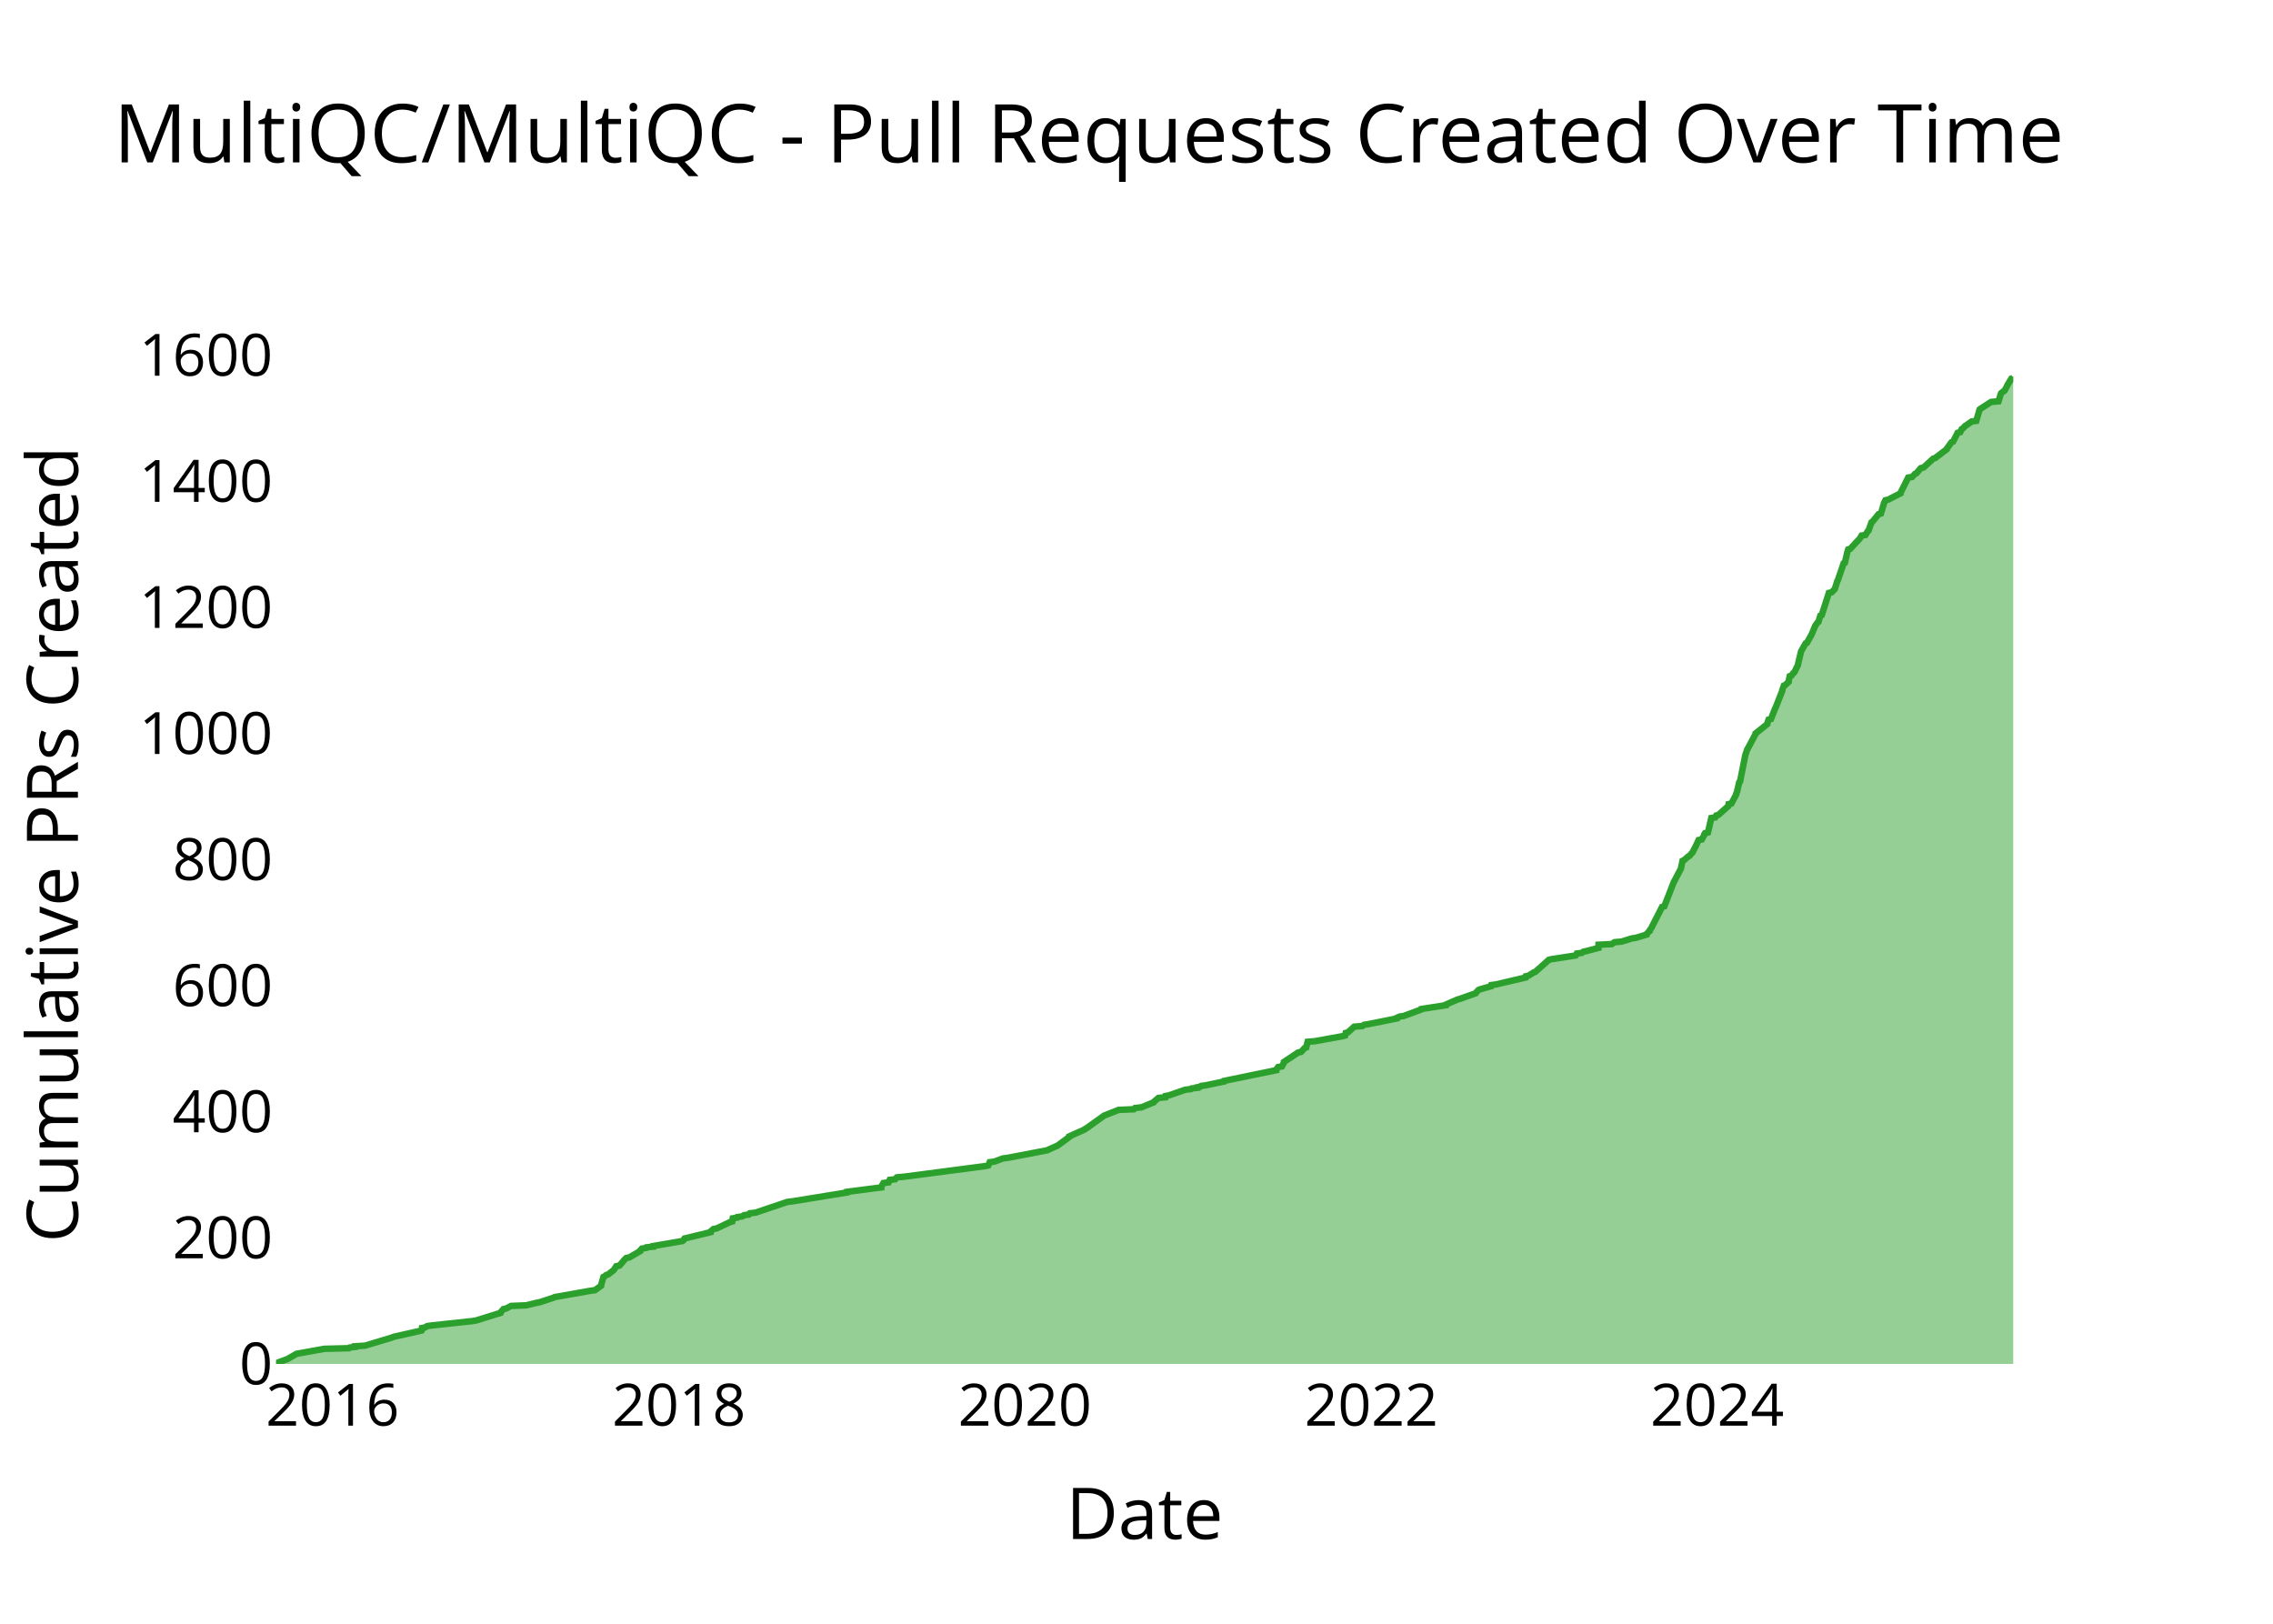
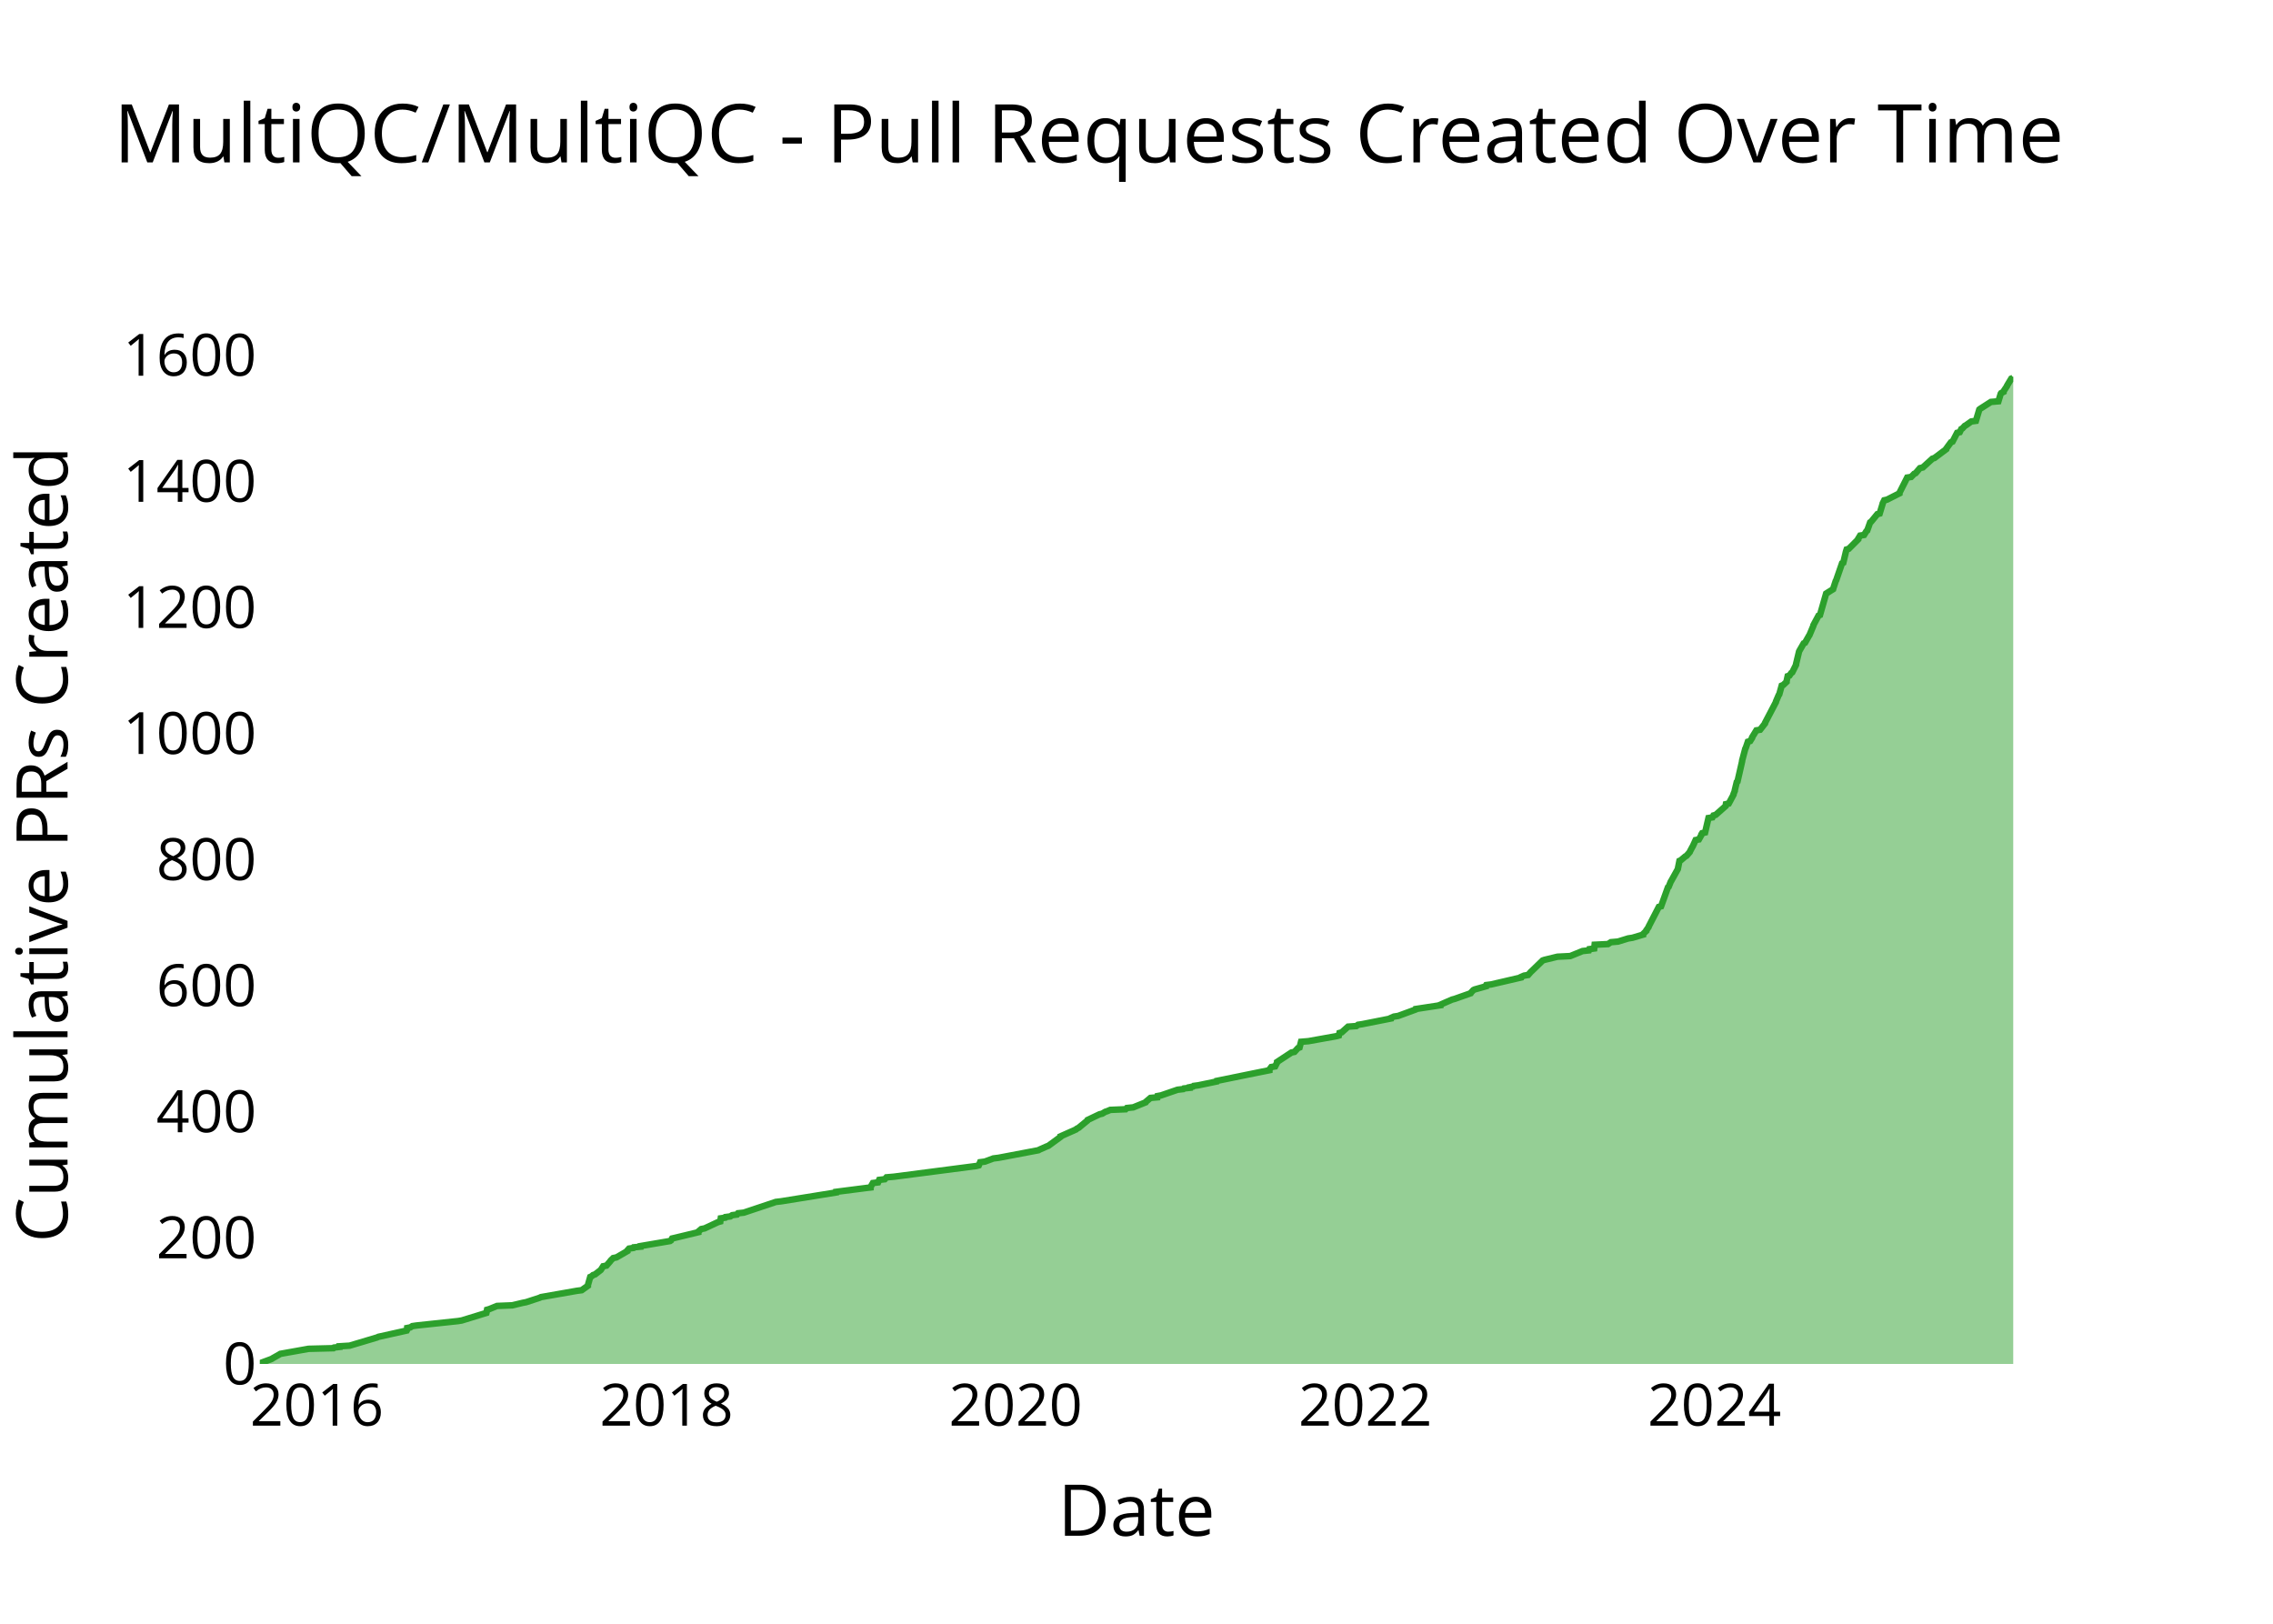
<svg xmlns="http://www.w3.org/2000/svg" class="main-svg" width="700" height="500" style="" viewBox="0 0 700 500">
  <rect x="0" y="0" width="700" height="500" style="fill: rgb(0, 0, 0); fill-opacity: 0;" />
-   <defs id="defs-302079">
+   <defs id="defs-f4259a">
    <g class="clips">
-       <clipPath id="clip302079xyplot" class="plotclip">
-         <rect width="535" height="320" />
+       <clipPath id="clipf4259axyplot" class="plotclip">
+         <rect width="540" height="320" />
      </clipPath>
-       <clipPath class="axesclip" id="clip302079x">
-         <rect x="85" y="0" width="535" height="500" />
+       <clipPath class="axesclip" id="clipf4259ax">
+         <rect x="80" y="0" width="540" height="500" />
      </clipPath>
-       <clipPath class="axesclip" id="clip302079y">
+       <clipPath class="axesclip" id="clipf4259ay">
        <rect x="0" y="100" width="700" height="320" />
      </clipPath>
-       <clipPath class="axesclip" id="clip302079xy">
-         <rect x="85" y="100" width="535" height="320" />
+       <clipPath class="axesclip" id="clipf4259axy">
+         <rect x="80" y="100" width="540" height="320" />
      </clipPath>
    </g>
    <g class="gradients" />
    <g class="patterns" />
  </defs>
  <g class="bglayer">
-     <rect class="bg" x="85" y="100" width="535" height="320" style="fill: rgb(0, 0, 0); fill-opacity: 0; stroke-width: 0;" />
+     <rect class="bg" x="80" y="100" width="540" height="320" style="fill: rgb(0, 0, 0); fill-opacity: 0; stroke-width: 0;" />
  </g>
  <g class="layer-below">
    <g class="imagelayer" />
    <g class="shapelayer" />
  </g>
  <g class="cartesianlayer">
    <g class="subplot xy">
      <g class="layer-subplot">
        <g class="shapelayer" />
        <g class="imagelayer" />
      </g>
      <g class="minor-gridlayer">
        <g class="x" />
        <g class="y" />
      </g>
      <g class="gridlayer">
        <g class="x">
-           <path class="xgrid crisp" transform="translate(102.42,0)" d="M0,100v320" style="stroke: rgb(255, 255, 255); stroke-opacity: 1; stroke-width: 1px;" />
-           <path class="xgrid crisp" transform="translate(209.1,0)" d="M0,100v320" style="stroke: rgb(255, 255, 255); stroke-opacity: 1; stroke-width: 1px;" />
-           <path class="xgrid crisp" transform="translate(315.63,0)" d="M0,100v320" style="stroke: rgb(255, 255, 255); stroke-opacity: 1; stroke-width: 1px;" />
-           <path class="xgrid crisp" transform="translate(422.31,0)" d="M0,100v320" style="stroke: rgb(255, 255, 255); stroke-opacity: 1; stroke-width: 1px;" />
-           <path class="xgrid crisp" transform="translate(528.84,0)" d="M0,100v320" style="stroke: rgb(255, 255, 255); stroke-opacity: 1; stroke-width: 1px;" />
+           <path class="xgrid crisp" transform="translate(97.59,0)" d="M0,100v320" style="stroke: rgb(255, 255, 255); stroke-opacity: 1; stroke-width: 1px;" />
+           <path class="xgrid crisp" transform="translate(205.26,0)" d="M0,100v320" style="stroke: rgb(255, 255, 255); stroke-opacity: 1; stroke-width: 1px;" />
+           <path class="xgrid crisp" transform="translate(312.79,0)" d="M0,100v320" style="stroke: rgb(255, 255, 255); stroke-opacity: 1; stroke-width: 1px;" />
+           <path class="xgrid crisp" transform="translate(420.46,0)" d="M0,100v320" style="stroke: rgb(255, 255, 255); stroke-opacity: 1; stroke-width: 1px;" />
+           <path class="xgrid crisp" transform="translate(527.99,0)" d="M0,100v320" style="stroke: rgb(255, 255, 255); stroke-opacity: 1; stroke-width: 1px;" />
        </g>
        <g class="y">
-           <path class="ygrid crisp" transform="translate(0,381.17)" d="M85,0h535" style="stroke: rgb(255, 255, 255); stroke-opacity: 1; stroke-width: 1px;" />
-           <path class="ygrid crisp" transform="translate(0,342.35)" d="M85,0h535" style="stroke: rgb(255, 255, 255); stroke-opacity: 1; stroke-width: 1px;" />
-           <path class="ygrid crisp" transform="translate(0,303.52)" d="M85,0h535" style="stroke: rgb(255, 255, 255); stroke-opacity: 1; stroke-width: 1px;" />
-           <path class="ygrid crisp" transform="translate(0,264.7)" d="M85,0h535" style="stroke: rgb(255, 255, 255); stroke-opacity: 1; stroke-width: 1px;" />
-           <path class="ygrid crisp" transform="translate(0,225.87)" d="M85,0h535" style="stroke: rgb(255, 255, 255); stroke-opacity: 1; stroke-width: 1px;" />
-           <path class="ygrid crisp" transform="translate(0,187.05)" d="M85,0h535" style="stroke: rgb(255, 255, 255); stroke-opacity: 1; stroke-width: 1px;" />
-           <path class="ygrid crisp" transform="translate(0,148.22)" d="M85,0h535" style="stroke: rgb(255, 255, 255); stroke-opacity: 1; stroke-width: 1px;" />
-           <path class="ygrid crisp" transform="translate(0,109.4)" d="M85,0h535" style="stroke: rgb(255, 255, 255); stroke-opacity: 1; stroke-width: 1px;" />
+           <path class="ygrid crisp" transform="translate(0,381.17)" d="M80,0h540" style="stroke: rgb(255, 255, 255); stroke-opacity: 1; stroke-width: 1px;" />
+           <path class="ygrid crisp" transform="translate(0,342.35)" d="M80,0h540" style="stroke: rgb(255, 255, 255); stroke-opacity: 1; stroke-width: 1px;" />
+           <path class="ygrid crisp" transform="translate(0,303.52)" d="M80,0h540" style="stroke: rgb(255, 255, 255); stroke-opacity: 1; stroke-width: 1px;" />
+           <path class="ygrid crisp" transform="translate(0,264.7)" d="M80,0h540" style="stroke: rgb(255, 255, 255); stroke-opacity: 1; stroke-width: 1px;" />
+           <path class="ygrid crisp" transform="translate(0,225.87)" d="M80,0h540" style="stroke: rgb(255, 255, 255); stroke-opacity: 1; stroke-width: 1px;" />
+           <path class="ygrid crisp" transform="translate(0,187.05)" d="M80,0h540" style="stroke: rgb(255, 255, 255); stroke-opacity: 1; stroke-width: 1px;" />
+           <path class="ygrid crisp" transform="translate(0,148.22)" d="M80,0h540" style="stroke: rgb(255, 255, 255); stroke-opacity: 1; stroke-width: 1px;" />
+           <path class="ygrid crisp" transform="translate(0,109.4)" d="M80,0h540" style="stroke: rgb(255, 255, 255); stroke-opacity: 1; stroke-width: 1px;" />
        </g>
      </g>
      <g class="zerolinelayer">
-         <path class="yzl zl crisp" transform="translate(0,420)" d="M85,0h535" style="stroke: rgb(255, 255, 255); stroke-opacity: 1; stroke-width: 2px;" />
+         <path class="yzl zl crisp" transform="translate(0,420)" d="M80,0h540" style="stroke: rgb(255, 255, 255); stroke-opacity: 1; stroke-width: 2px;" />
      </g>
      <g class="layer-between">
        <g class="shapelayer" />
        <g class="imagelayer" />
      </g>
      <path class="xlines-below" />
      <path class="ylines-below" />
      <g class="overlines-below" />
      <g class="xaxislayer-below" />
      <g class="yaxislayer-below" />
      <g class="overaxes-below" />
      <g class="overplot">
-         <g class="xy" transform="translate(85,100)" clip-path="url(#clip302079xyplot)">
+         <g class="xy" transform="translate(80,100)" clip-path="url(#clipf4259axyplot)">
          <g class="scatterlayer mlayer">
-             <g class="trace scatter trace7571c4" style="stroke-miterlimit: 2;">
+             <g class="trace scatter tracead9389" style="stroke-miterlimit: 2;">
              <g class="fills">
                <g>
-                   <path class="js-fill" d="M535,320L0,320L0,319.81L3.63,318.45L3.93,318.25L5.97,317.09L6.28,316.89L14.88,315.34L22.47,315.15L22.68,314.95L24.33,314.76L24.33,314.56L27.41,314.37L35.78,311.85L36.2,311.65L44.84,309.71L44.94,309.52L44.98,308.93L45.95,308.74L46.54,308.35L47.84,308.16L60.49,306.8L61.63,306.61L69.15,304.28L69.2,304.08L70.03,303.11L70.9,302.92L72.38,302.14L77.03,301.95L80.27,301.17L81.27,300.98L85.39,299.62L85.8,299.42L96.74,297.48L98.22,297.29L100.11,295.93L100.12,295.73L100.83,293.21L101.24,293.02L101.69,292.63L102.3,292.43L104.02,291.08L104.17,290.88L104.78,289.91L105.78,289.72L106.96,288.36L107.07,288.16L107.85,287.39L108.83,287.19L112.15,285.25L112.15,285.06L112.67,284.48L113.98,284.28L114.11,284.09L116.16,283.89L116.17,283.7L117.31,283.5L125.18,282.15L125.48,281.95L125.81,281.37L126.66,281.17L133.81,279.43L133.81,279.23L134.71,278.46L135.72,278.26L139.83,276.32L140.51,276.13L140.66,275.16L141.98,274.96L142.1,274.77L143.58,274.57L144.14,274.19L145.62,273.99L145.93,273.6L147.68,273.41L157.46,270.11L159.09,269.92L175.83,267.2L175.85,267L186.39,265.64L186.39,265.45L187.06,264.29L188.65,264.09L188.99,263.32L190.7,263.12L191.21,262.54L193.48,262.34L218.65,259.04L219.38,258.85L219.79,257.88L221.24,257.69L223.83,256.72L225.41,256.52L237.59,254.19L237.9,254L240.07,253.03L240.61,252.83L244.3,250.11L244.31,249.92L249.06,247.79L249.25,247.59L249.97,247.2L250.17,247.01L255.07,243.51L255.56,243.32L259.49,241.77L264.19,241.57L264.55,241.19L266.5,240.99L270.3,239.44L270.41,239.24L271.77,238.08L273.88,237.89L273.95,237.5L275.01,237.3L280.02,235.56L281.76,235.36L281.95,235.17L283.75,234.97L283.75,234.78L284.74,234.58L284.93,234.39L286.34,234.2L291.93,233.03L291.99,232.84L308.05,229.54L308.05,229.34L308.62,228.57L309.8,228.37L310.4,227.21L310.4,227.01L314.78,224.1L315.7,223.91L316.76,222.74L317.26,222.55L317.7,220.8L319.96,220.61L328.58,219.05L329.25,218.86L329.43,218.08L330.12,217.89L332.05,216.14L334.58,215.95L335.09,215.56L336.37,215.37L345.14,213.62L345.16,213.43L346.02,213.04L347.32,212.84L352.57,210.9L352.66,210.71L360.25,209.54L360.26,209.35L363.79,207.8L364.54,207.6L369.46,205.85L369.56,205.66L370.28,204.88L370.66,204.69L374.08,203.72L374.08,203.52L374.19,203.33L375.7,203.14L384.84,201L384.89,200.81L384.94,200.61L385.77,200.42L387.31,199.45L387.84,199.25L391.98,195.57L392.75,195.37L400.27,194.21L400.42,194.01L400.6,193.62L402.09,193.43L402.68,193.04L403.62,192.85L407.27,191.88L407.27,191.68L407.29,190.91L411.37,190.71L412.24,190.13L414.41,189.94L417.53,188.97L418.82,188.77L422.06,187.8L422.07,187.61L423.07,186.64L423.07,186.44L423.75,185.47L423.79,185.28L426.87,179.26L427.56,179.07L430.51,171.49L430.64,171.3L432.69,167.42L432.7,167.22L433.16,165.09L433.58,164.89L434.93,163.73L435.3,163.54L436.31,162.37L436.38,162.18L437.09,160.82L437.21,160.62L438.1,158.68L439.09,158.49L439.85,157.13L439.86,156.93L440.1,156.55L440.99,156.35L442.02,151.89L443.23,151.69L443.53,151.11L444.22,150.92L447.26,148.2L447.28,148.01L447.34,147.62L448.21,147.42L449.66,144.7L449.66,144.51L450.04,143.54L450.04,143.35L450.64,140.82L450.88,140.63L452.39,133.06L452.39,132.86L453.1,130.73L453.25,130.53L455.62,126.07L455.64,125.87L459.26,122.96L459.27,122.77L459.66,121.6L460.39,121.41L461.69,118.11L461.82,117.92L463.89,112.67L463.89,112.48L464.36,111.12L464.82,110.93L465.84,109.96L465.84,109.76L466.18,108.21L466.73,108.02L467.27,107.24L467.58,107.04L468.73,104.72L468.73,104.52L469.65,100.64L469.74,100.44L471.07,98.11L471.49,97.92L472.67,95.79L472.82,95.59L473.96,92.87L474.03,92.68L474.73,91.71L475.02,91.51L475.6,89.57L476.04,89.38L478.22,82.58L479.07,82.39L480.04,81.42L480.1,81.23L480.84,78.9L480.98,78.7L482.77,73.46L483.16,73.27L483.88,70.16L483.93,69.97L484.18,69.19L484.81,69L487.7,65.89L487.85,65.7L488.29,64.92L489.48,64.73L490.21,63.56L490.46,63.37L491.35,60.84L491.64,60.65L493.54,58.32L494.25,58.13L495.13,55.21L495.16,55.02L495.63,54.05L496.51,53.85L500.29,51.91L500.31,51.72L502.65,47.06L503.85,46.87L504.78,45.9L505.23,45.7L506.53,44.15L507.4,43.95L510.35,41.24L510.97,41.04L514.55,38.32L514.58,38.13L515.98,36.19L516.48,35.99L517.88,33.28L518.68,33.08L519.14,32.11L519.5,31.92L520.22,31.14L520.57,30.95L522.21,29.78L523.62,29.59L524.65,26.09L524.89,25.9L528.18,23.77L530.48,23.57L531.19,21.24L531.31,21.05L532.06,20.46L532.35,20.27L533.09,18.91L533.14,18.72L534.42,16.58L534.87,16.39L535,16" style="fill: rgb(44, 160, 44); fill-opacity: 0.5; stroke-width: 0;" />
+                   <path class="js-fill" d="M540,320L0,320L0,319.81L3.67,318.45L3.97,318.25L6.02,317.09L6.34,316.89L15.02,315.34L22.68,315.15L22.89,314.95L24.56,314.76L24.56,314.56L27.66,314.37L36.11,311.85L36.53,311.65L45.26,309.71L45.36,309.52L45.4,308.93L46.38,308.74L46.98,308.35L48.29,308.16L61.05,306.8L62.21,306.61L69.8,304.28L69.85,304.08L69.99,303.31L70.69,303.11L73.06,302.14L77.75,301.95L81.02,301.17L82.03,300.98L86.19,299.62L86.6,299.42L97.65,297.48L99.13,297.29L101.05,295.93L101.05,295.73L101.77,293.21L102.19,293.02L102.64,292.63L103.25,292.43L105,291.08L105.14,290.88L105.76,289.91L106.77,289.72L107.95,288.36L108.07,288.16L108.86,287.39L109.85,287.19L113.2,285.25L113.2,285.06L113.72,284.48L115.04,284.28L115.17,284.09L117.24,283.89L117.25,283.7L118.4,283.5L126.35,282.15L126.65,281.95L126.98,281.37L127.85,281.17L135.06,279.43L135.06,279.23L135.97,278.46L136.99,278.26L141.14,276.32L141.83,276.13L141.97,275.16L143.31,274.96L143.43,274.77L144.92,274.57L145.49,274.19L146.98,273.99L147.29,273.6L149.06,273.41L158.93,270.11L160.57,269.92L177.47,267.2L177.49,267L188.13,265.64L188.14,265.45L188.81,264.29L190.42,264.09L190.76,263.32L192.48,263.12L193,262.54L195.29,262.34L220.69,259.04L221.43,258.85L221.84,257.88L223.31,257.69L225.92,256.72L227.52,256.52L239.81,254.19L240.13,254L242.32,253.03L242.86,252.83L246.58,250.11L246.59,249.92L251.39,247.79L251.58,247.59L252.31,247.2L252.5,247.01L254.87,245.07L254.95,244.87L258.6,243.13L259.43,242.93L260.4,242.35L261.01,242.16L261.91,241.77L266.66,241.57L267.02,241.19L268.99,240.99L272.83,239.44L272.94,239.24L274.31,238.08L276.44,237.89L276.51,237.5L277.58,237.3L282.64,235.56L284.39,235.36L284.59,235.17L286.4,234.97L286.4,234.78L287.4,234.58L287.6,234.39L289.02,234.2L294.66,233.03L294.72,232.84L310.93,229.54L310.93,229.34L311.51,228.57L312.7,228.37L313.3,227.21L313.3,227.01L317.72,224.1L318.65,223.91L319.72,222.74L320.22,222.55L320.67,220.8L322.95,220.61L331.65,219.05L332.33,218.86L332.51,218.08L333.2,217.89L335.16,216.14L337.71,215.95L338.22,215.56L339.51,215.37L348.36,213.62L348.39,213.43L349.26,213.04L350.57,212.84L355.86,210.9L355.95,210.71L363.62,209.54L363.63,209.35L367.19,207.8L367.95,207.6L372.91,205.85L373.01,205.66L373.74,204.88L374.12,204.69L377.57,203.72L377.57,203.52L377.69,203.33L379.21,203.14L388.43,201L388.48,200.81L389.37,200.42L390.61,200.22L391.46,199.25L391.68,199.06L395.09,195.76L395.64,195.57L399.63,194.6L403.58,194.4L407.39,192.85L409.31,192.65L409.45,192.27L410.96,192.07L411.09,190.91L415.21,190.71L416.09,190.13L418.28,189.94L421.43,188.97L422.74,188.77L426.01,187.8L426.01,187.61L427.02,186.64L427.03,186.44L427.71,185.47L427.75,185.28L430.86,179.26L431.56,179.07L433.66,173.24L433.9,173.05L434.53,171.49L434.66,171.3L436.71,167.61L436.74,167.42L437.21,165.09L437.63,164.89L439,163.73L439.37,163.54L440.39,162.37L440.45,162.18L441.17,160.82L441.3,160.62L442.19,158.68L443.19,158.49L443.96,157.13L443.97,156.93L444.21,156.55L445.11,156.35L446.15,151.89L447.37,151.69L447.68,151.11L448.37,150.92L451.44,148.2L451.46,148.01L451.52,147.62L452.4,147.42L453.86,144.7L453.86,144.51L454.25,143.54L454.25,143.35L454.86,140.82L455.09,140.63L456.51,134.42L456.51,134.22L457.49,130.53L457.62,130.34L458.28,128.4L458.98,128.2L459.58,127.23L459.59,127.04L460.9,124.9L462.05,124.71L463.56,122.77L463.58,122.57L466.93,116.17L466.95,115.97L467.78,114.03L467.94,113.84L468.7,111.12L469.17,110.93L470.2,109.96L470.2,109.76L470.54,108.21L471.09,108.02L471.64,107.24L471.95,107.04L473.11,104.72L473.11,104.52L474.04,100.64L474.13,100.44L475.47,98.11L475.89,97.92L477.09,95.79L477.24,95.59L478.46,92.68L478.47,92.49L480.04,89.57L480.49,89.38L482.38,82.78L482.69,82.58L484.53,81.42L484.58,81.23L485.34,78.9L485.47,78.7L487.28,73.46L487.67,73.27L488.41,70.16L488.45,69.97L488.7,69.19L489.34,69L492.26,66.08L492.26,65.89L492.85,64.92L494.06,64.73L494.79,63.56L495.04,63.37L495.94,60.84L496.24,60.65L498.15,58.32L498.87,58.13L499.76,55.21L499.79,55.02L500.27,54.05L501.15,53.85L504.97,51.91L504.98,51.72L507.34,47.06L508.56,46.87L509.5,45.9L509.95,45.7L511.26,44.15L512.14,43.95L515.12,41.24L515.74,41.04L519.36,38.32L519.39,38.13L520.81,36.19L521.31,35.99L522.72,33.28L523.53,33.08L524,32.11L524.36,31.92L525.08,31.14L525.44,30.95L527.09,29.78L528.51,29.59L529.56,26.09L529.8,25.9L533.12,23.77L535.44,23.57L536.15,21.24L536.28,21.05L537.03,20.66L537.04,20.46L538.07,18.91L538.12,18.72L539.41,16.58L539.87,16.39L540,16" style="fill: rgb(44, 160, 44); fill-opacity: 0.5; stroke-width: 0;" />
                </g>
              </g>
              <g class="errorbars" />
              <g class="lines">
-                 <path class="js-line" d="M0,319.81L3.63,318.45L3.93,318.25L5.97,317.09L6.28,316.89L14.88,315.34L22.47,315.15L22.68,314.95L24.33,314.76L24.33,314.56L27.41,314.37L35.78,311.85L36.2,311.65L44.84,309.71L44.94,309.52L44.98,308.93L45.95,308.74L46.54,308.35L47.84,308.16L60.49,306.8L61.63,306.61L69.15,304.28L69.2,304.08L70.03,303.11L70.9,302.92L72.38,302.14L77.03,301.95L80.27,301.17L81.27,300.98L85.39,299.62L85.8,299.42L96.74,297.48L98.22,297.29L100.11,295.93L100.12,295.73L100.83,293.21L101.24,293.02L101.69,292.63L102.3,292.43L104.02,291.08L104.17,290.88L104.78,289.91L105.78,289.72L106.96,288.36L107.07,288.16L107.85,287.39L108.83,287.19L112.15,285.25L112.15,285.06L112.67,284.48L113.98,284.28L114.11,284.09L116.16,283.89L116.17,283.7L117.31,283.5L125.18,282.15L125.48,281.95L125.81,281.37L126.66,281.17L133.81,279.43L133.81,279.23L134.71,278.46L135.72,278.26L139.83,276.32L140.51,276.13L140.66,275.16L141.98,274.96L142.1,274.77L143.58,274.57L144.14,274.19L145.62,273.99L145.93,273.6L147.68,273.41L157.46,270.11L159.09,269.92L175.83,267.2L175.85,267L186.39,265.64L186.39,265.45L187.06,264.29L188.65,264.09L188.99,263.32L190.7,263.12L191.21,262.54L193.48,262.34L218.65,259.04L219.38,258.85L219.79,257.88L221.24,257.69L223.83,256.72L225.41,256.52L237.59,254.19L237.9,254L240.07,253.03L240.61,252.83L244.3,250.11L244.31,249.92L249.06,247.79L249.25,247.59L249.97,247.2L250.17,247.01L255.07,243.51L255.56,243.32L259.49,241.77L264.19,241.57L264.55,241.19L266.5,240.99L270.3,239.44L270.41,239.24L271.77,238.08L273.88,237.89L273.95,237.5L275.01,237.3L280.02,235.56L281.76,235.36L281.95,235.17L283.75,234.97L283.75,234.78L284.74,234.58L284.93,234.39L286.34,234.2L291.93,233.03L291.99,232.84L308.05,229.54L308.05,229.34L308.62,228.57L309.8,228.37L310.4,227.21L310.4,227.01L314.78,224.1L315.7,223.91L316.76,222.74L317.26,222.55L317.7,220.8L319.96,220.61L328.58,219.05L329.25,218.86L329.43,218.08L330.12,217.89L332.05,216.14L334.58,215.95L335.09,215.56L336.37,215.37L345.14,213.62L345.16,213.43L346.02,213.04L347.32,212.84L352.57,210.9L352.66,210.71L360.25,209.54L360.26,209.35L363.79,207.8L364.54,207.6L369.46,205.85L369.56,205.66L370.28,204.88L370.66,204.69L374.08,203.72L374.08,203.52L374.19,203.33L375.7,203.14L384.84,201L384.89,200.81L384.94,200.61L385.77,200.42L387.31,199.45L387.84,199.25L391.98,195.57L392.75,195.37L400.27,194.21L400.42,194.01L400.6,193.62L402.09,193.43L402.68,193.04L403.62,192.85L407.27,191.88L407.27,191.68L407.29,190.91L411.37,190.71L412.24,190.13L414.41,189.94L417.53,188.97L418.82,188.77L422.06,187.8L422.07,187.61L423.07,186.64L423.07,186.44L423.75,185.47L423.79,185.28L426.87,179.26L427.56,179.07L430.51,171.49L430.64,171.3L432.69,167.42L432.7,167.22L433.16,165.09L433.58,164.89L434.93,163.73L435.3,163.54L436.31,162.37L436.38,162.18L437.09,160.82L437.21,160.62L438.1,158.68L439.09,158.49L439.85,157.13L439.86,156.93L440.1,156.55L440.99,156.35L442.02,151.89L443.23,151.69L443.53,151.11L444.22,150.92L447.26,148.2L447.28,148.01L447.34,147.62L448.21,147.42L449.66,144.7L449.66,144.51L450.04,143.54L450.04,143.35L450.64,140.82L450.88,140.63L452.39,133.06L452.39,132.86L453.1,130.73L453.25,130.53L455.62,126.07L455.64,125.87L459.26,122.96L459.27,122.77L459.66,121.6L460.39,121.41L461.69,118.11L461.82,117.92L463.89,112.67L463.89,112.48L464.36,111.12L464.82,110.93L465.84,109.96L465.84,109.76L466.18,108.21L466.73,108.02L467.27,107.24L467.58,107.04L468.73,104.72L468.73,104.52L469.65,100.64L469.74,100.44L471.07,98.11L471.49,97.92L472.67,95.79L472.82,95.59L473.96,92.87L474.03,92.68L474.73,91.71L475.02,91.51L475.6,89.57L476.04,89.38L478.22,82.58L479.07,82.39L480.04,81.42L480.1,81.23L480.84,78.9L480.98,78.7L482.77,73.46L483.16,73.27L483.88,70.16L483.93,69.97L484.18,69.19L484.81,69L487.7,65.89L487.85,65.7L488.29,64.92L489.48,64.73L490.21,63.56L490.46,63.37L491.35,60.84L491.64,60.65L493.54,58.32L494.25,58.13L495.13,55.21L495.16,55.02L495.63,54.05L496.51,53.85L500.29,51.91L500.31,51.72L502.65,47.06L503.85,46.87L504.78,45.9L505.23,45.7L506.53,44.15L507.4,43.95L510.35,41.24L510.97,41.04L514.55,38.32L514.58,38.13L515.98,36.19L516.48,35.99L517.88,33.28L518.68,33.08L519.14,32.11L519.5,31.92L520.22,31.14L520.57,30.95L522.21,29.78L523.62,29.59L524.65,26.09L524.89,25.9L528.18,23.77L530.48,23.57L531.19,21.24L531.31,21.05L532.06,20.46L532.35,20.27L533.09,18.91L533.14,18.72L534.42,16.58L534.87,16.39L535,16" style="vector-effect: none; fill: none; stroke: rgb(44, 160, 44); stroke-opacity: 1; stroke-width: 2px; opacity: 1;" />
+                 <path class="js-line" d="M0,319.81L3.67,318.45L3.97,318.25L6.02,317.09L6.34,316.89L15.02,315.34L22.68,315.15L22.89,314.95L24.56,314.76L24.56,314.56L27.66,314.37L36.11,311.85L36.53,311.65L45.26,309.71L45.36,309.52L45.4,308.93L46.38,308.74L46.98,308.35L48.29,308.16L61.05,306.8L62.21,306.61L69.8,304.28L69.85,304.08L69.99,303.31L70.69,303.11L73.06,302.14L77.75,301.95L81.02,301.17L82.03,300.98L86.19,299.62L86.6,299.42L97.65,297.48L99.13,297.29L101.05,295.93L101.05,295.73L101.77,293.21L102.19,293.02L102.64,292.63L103.25,292.43L105,291.08L105.14,290.88L105.76,289.91L106.77,289.72L107.95,288.36L108.07,288.16L108.86,287.39L109.85,287.19L113.2,285.25L113.2,285.06L113.72,284.48L115.04,284.28L115.17,284.09L117.24,283.89L117.25,283.7L118.4,283.5L126.35,282.15L126.65,281.95L126.98,281.37L127.85,281.17L135.06,279.43L135.06,279.23L135.97,278.46L136.99,278.26L141.14,276.32L141.83,276.13L141.97,275.16L143.31,274.96L143.43,274.77L144.92,274.57L145.49,274.19L146.98,273.99L147.29,273.6L149.06,273.41L158.93,270.11L160.57,269.92L177.47,267.2L177.49,267L188.13,265.64L188.14,265.45L188.81,264.29L190.42,264.09L190.76,263.32L192.48,263.12L193,262.54L195.29,262.34L220.69,259.04L221.43,258.85L221.84,257.88L223.31,257.69L225.92,256.72L227.52,256.52L239.81,254.19L240.13,254L242.32,253.03L242.86,252.83L246.58,250.11L246.59,249.92L251.39,247.79L251.58,247.59L252.31,247.2L252.5,247.01L254.87,245.07L254.95,244.87L258.6,243.13L259.43,242.93L260.4,242.35L261.01,242.16L261.91,241.77L266.66,241.57L267.02,241.19L268.99,240.99L272.83,239.44L272.94,239.24L274.31,238.08L276.44,237.89L276.51,237.5L277.58,237.3L282.64,235.56L284.39,235.36L284.59,235.17L286.4,234.97L286.4,234.78L287.4,234.58L287.6,234.39L289.02,234.2L294.66,233.03L294.72,232.84L310.93,229.54L310.93,229.34L311.51,228.57L312.7,228.37L313.3,227.21L313.3,227.01L317.72,224.1L318.65,223.91L319.72,222.74L320.22,222.55L320.67,220.8L322.95,220.61L331.65,219.05L332.33,218.86L332.51,218.08L333.2,217.89L335.16,216.14L337.71,215.95L338.22,215.56L339.51,215.37L348.36,213.62L348.39,213.43L349.26,213.04L350.57,212.84L355.86,210.9L355.95,210.71L363.62,209.54L363.63,209.35L367.19,207.8L367.95,207.6L372.91,205.85L373.01,205.66L373.74,204.88L374.12,204.69L377.57,203.72L377.57,203.52L377.69,203.33L379.21,203.14L388.43,201L388.48,200.81L389.37,200.42L390.61,200.22L391.46,199.25L391.68,199.06L395.09,195.76L395.64,195.57L399.63,194.6L403.58,194.4L407.39,192.85L409.31,192.65L409.45,192.27L410.96,192.07L411.09,190.91L415.21,190.71L416.09,190.13L418.28,189.94L421.43,188.97L422.74,188.77L426.01,187.8L426.01,187.61L427.02,186.64L427.03,186.44L427.71,185.47L427.75,185.28L430.86,179.26L431.56,179.07L433.66,173.24L433.9,173.05L434.53,171.49L434.66,171.3L436.71,167.61L436.74,167.42L437.21,165.09L437.63,164.89L439,163.73L439.37,163.54L440.39,162.37L440.45,162.18L441.17,160.82L441.3,160.62L442.19,158.68L443.19,158.49L443.96,157.13L443.97,156.93L444.21,156.55L445.11,156.35L446.15,151.89L447.37,151.69L447.68,151.11L448.37,150.92L451.44,148.2L451.46,148.01L451.52,147.62L452.4,147.42L453.86,144.7L453.86,144.51L454.25,143.54L454.25,143.35L454.86,140.82L455.09,140.63L456.51,134.42L456.51,134.22L457.49,130.53L457.62,130.34L458.28,128.4L458.98,128.2L459.58,127.23L459.59,127.04L460.9,124.9L462.05,124.71L463.56,122.77L463.58,122.57L466.93,116.17L466.95,115.97L467.78,114.03L467.94,113.84L468.7,111.12L469.17,110.93L470.2,109.96L470.2,109.76L470.54,108.21L471.09,108.02L471.64,107.24L471.95,107.04L473.11,104.72L473.11,104.52L474.04,100.64L474.13,100.44L475.47,98.11L475.89,97.92L477.09,95.79L477.24,95.59L478.46,92.68L478.47,92.49L480.04,89.57L480.49,89.38L482.38,82.78L482.69,82.58L484.53,81.42L484.58,81.23L485.34,78.9L485.47,78.7L487.28,73.46L487.67,73.27L488.41,70.16L488.45,69.97L488.7,69.19L489.34,69L492.26,66.08L492.26,65.89L492.85,64.92L494.06,64.73L494.79,63.56L495.04,63.37L495.94,60.84L496.24,60.65L498.15,58.32L498.87,58.13L499.76,55.21L499.79,55.02L500.27,54.05L501.15,53.85L504.97,51.91L504.98,51.72L507.34,47.06L508.56,46.87L509.5,45.9L509.95,45.7L511.26,44.15L512.14,43.95L515.12,41.24L515.74,41.04L519.36,38.32L519.39,38.13L520.81,36.19L521.31,35.99L522.72,33.28L523.53,33.08L524,32.11L524.36,31.92L525.08,31.14L525.44,30.95L527.09,29.78L528.51,29.59L529.56,26.09L529.8,25.9L533.12,23.77L535.44,23.57L536.15,21.24L536.28,21.05L537.03,20.66L537.04,20.46L538.07,18.91L538.12,18.72L539.41,16.58L539.87,16.39L540,16" style="vector-effect: none; fill: none; stroke: rgb(44, 160, 44); stroke-opacity: 1; stroke-width: 2px; opacity: 1;" />
              </g>
              <g class="points" />
              <g class="text" />
            </g>
          </g>
        </g>
      </g>
      <g class="zerolinelayer-above" />
      <path class="xlines-above crisp" d="M0,0" style="fill: none;" />
      <path class="ylines-above crisp" d="M0,0" style="fill: none;" />
      <g class="overlines-above" />
      <g class="xaxislayer-above">
        <g class="xtick">
-           <text text-anchor="middle" x="0" y="439" transform="translate(102.42,0)" style="font-family: 'Open Sans'; font-size: 18px; fill: rgb(0, 0, 0); fill-opacity: 1; white-space: pre;">2016</text>
+           <text text-anchor="middle" x="0" y="439" transform="translate(97.59,0)" style="font-family: 'Open Sans'; font-size: 18px; fill: rgb(0, 0, 0); fill-opacity: 1; white-space: pre;">2016</text>
        </g>
        <g class="xtick">
-           <text text-anchor="middle" x="0" y="439" style="font-family: 'Open Sans'; font-size: 18px; fill: rgb(0, 0, 0); fill-opacity: 1; white-space: pre;" transform="translate(209.1,0)">2018</text>
+           <text text-anchor="middle" x="0" y="439" style="font-family: 'Open Sans'; font-size: 18px; fill: rgb(0, 0, 0); fill-opacity: 1; white-space: pre;" transform="translate(205.26,0)">2018</text>
        </g>
        <g class="xtick">
-           <text text-anchor="middle" x="0" y="439" style="font-family: 'Open Sans'; font-size: 18px; fill: rgb(0, 0, 0); fill-opacity: 1; white-space: pre;" transform="translate(315.63,0)">2020</text>
+           <text text-anchor="middle" x="0" y="439" style="font-family: 'Open Sans'; font-size: 18px; fill: rgb(0, 0, 0); fill-opacity: 1; white-space: pre;" transform="translate(312.79,0)">2020</text>
        </g>
        <g class="xtick">
-           <text text-anchor="middle" x="0" y="439" style="font-family: 'Open Sans'; font-size: 18px; fill: rgb(0, 0, 0); fill-opacity: 1; white-space: pre;" transform="translate(422.31,0)">2022</text>
+           <text text-anchor="middle" x="0" y="439" style="font-family: 'Open Sans'; font-size: 18px; fill: rgb(0, 0, 0); fill-opacity: 1; white-space: pre;" transform="translate(420.46,0)">2022</text>
        </g>
        <g class="xtick">
-           <text text-anchor="middle" x="0" y="439" style="font-family: 'Open Sans'; font-size: 18px; fill: rgb(0, 0, 0); fill-opacity: 1; white-space: pre;" transform="translate(528.84,0)">2024</text>
+           <text text-anchor="middle" x="0" y="439" style="font-family: 'Open Sans'; font-size: 18px; fill: rgb(0, 0, 0); fill-opacity: 1; white-space: pre;" transform="translate(527.99,0)">2024</text>
        </g>
      </g>
      <g class="yaxislayer-above">
        <g class="ytick">
-           <text text-anchor="end" x="84" y="6.3" transform="translate(0,420)" style="font-family: 'Open Sans'; font-size: 18px; fill: rgb(0, 0, 0); fill-opacity: 1; white-space: pre;">0</text>
+           <text text-anchor="end" x="79" y="6.3" transform="translate(0,420)" style="font-family: 'Open Sans'; font-size: 18px; fill: rgb(0, 0, 0); fill-opacity: 1; white-space: pre;">0</text>
        </g>
        <g class="ytick">
-           <text text-anchor="end" x="84" y="6.3" style="font-family: 'Open Sans'; font-size: 18px; fill: rgb(0, 0, 0); fill-opacity: 1; white-space: pre;" transform="translate(0,381.17)">200</text>
+           <text text-anchor="end" x="79" y="6.3" style="font-family: 'Open Sans'; font-size: 18px; fill: rgb(0, 0, 0); fill-opacity: 1; white-space: pre;" transform="translate(0,381.17)">200</text>
        </g>
        <g class="ytick">
-           <text text-anchor="end" x="84" y="6.3" style="font-family: 'Open Sans'; font-size: 18px; fill: rgb(0, 0, 0); fill-opacity: 1; white-space: pre;" transform="translate(0,342.35)">400</text>
+           <text text-anchor="end" x="79" y="6.3" style="font-family: 'Open Sans'; font-size: 18px; fill: rgb(0, 0, 0); fill-opacity: 1; white-space: pre;" transform="translate(0,342.35)">400</text>
        </g>
        <g class="ytick">
-           <text text-anchor="end" x="84" y="6.3" style="font-family: 'Open Sans'; font-size: 18px; fill: rgb(0, 0, 0); fill-opacity: 1; white-space: pre;" transform="translate(0,303.52)">600</text>
+           <text text-anchor="end" x="79" y="6.3" style="font-family: 'Open Sans'; font-size: 18px; fill: rgb(0, 0, 0); fill-opacity: 1; white-space: pre;" transform="translate(0,303.52)">600</text>
        </g>
        <g class="ytick">
-           <text text-anchor="end" x="84" y="6.3" style="font-family: 'Open Sans'; font-size: 18px; fill: rgb(0, 0, 0); fill-opacity: 1; white-space: pre;" transform="translate(0,264.7)">800</text>
+           <text text-anchor="end" x="79" y="6.3" style="font-family: 'Open Sans'; font-size: 18px; fill: rgb(0, 0, 0); fill-opacity: 1; white-space: pre;" transform="translate(0,264.7)">800</text>
        </g>
        <g class="ytick">
-           <text text-anchor="end" x="84" y="6.3" style="font-family: 'Open Sans'; font-size: 18px; fill: rgb(0, 0, 0); fill-opacity: 1; white-space: pre;" transform="translate(0,225.87)">1000</text>
+           <text text-anchor="end" x="79" y="6.3" style="font-family: 'Open Sans'; font-size: 18px; fill: rgb(0, 0, 0); fill-opacity: 1; white-space: pre;" transform="translate(0,225.87)">1000</text>
        </g>
        <g class="ytick">
-           <text text-anchor="end" x="84" y="6.3" style="font-family: 'Open Sans'; font-size: 18px; fill: rgb(0, 0, 0); fill-opacity: 1; white-space: pre;" transform="translate(0,187.05)">1200</text>
+           <text text-anchor="end" x="79" y="6.3" style="font-family: 'Open Sans'; font-size: 18px; fill: rgb(0, 0, 0); fill-opacity: 1; white-space: pre;" transform="translate(0,187.05)">1200</text>
        </g>
        <g class="ytick">
-           <text text-anchor="end" x="84" y="6.3" style="font-family: 'Open Sans'; font-size: 18px; fill: rgb(0, 0, 0); fill-opacity: 1; white-space: pre;" transform="translate(0,148.22)">1400</text>
+           <text text-anchor="end" x="79" y="6.3" style="font-family: 'Open Sans'; font-size: 18px; fill: rgb(0, 0, 0); fill-opacity: 1; white-space: pre;" transform="translate(0,148.22)">1400</text>
        </g>
        <g class="ytick">
-           <text text-anchor="end" x="84" y="6.3" style="font-family: 'Open Sans'; font-size: 18px; fill: rgb(0, 0, 0); fill-opacity: 1; white-space: pre;" transform="translate(0,109.4)">1600</text>
+           <text text-anchor="end" x="79" y="6.3" style="font-family: 'Open Sans'; font-size: 18px; fill: rgb(0, 0, 0); fill-opacity: 1; white-space: pre;" transform="translate(0,109.4)">1600</text>
        </g>
      </g>
      <g class="overaxes-above" />
    </g>
  </g>
  <g class="polarlayer" />
  <g class="smithlayer" />
  <g class="ternarylayer" />
  <g class="geolayer" />
  <g class="funnelarealayer" />
  <g class="pielayer" />
  <g class="iciclelayer" />
  <g class="treemaplayer" />
  <g class="sunburstlayer" />
  <g class="glimages" />
-   <defs id="topdefs-302079">
+   <defs id="topdefs-f4259a">
    <g class="clips" />
  </defs>
  <g class="layer-above">
    <g class="imagelayer" />
    <g class="shapelayer" />
  </g>
  <g class="infolayer">
    <g class="g-gtitle">
      <text class="gtitle" x="35" y="50" text-anchor="start" dy="0em" style="opacity: 1; font-family: 'Open Sans'; font-size: 25px; fill: rgb(0, 0, 0); fill-opacity: 1; white-space: pre;">MultiQC/MultiQC - Pull Requests Created Over Time</text>
    </g>
    <g class="g-xtitle">
-       <text class="xtitle" x="352.5" y="473.9" text-anchor="middle" style="opacity: 1; font-family: 'Open Sans'; font-size: 22px; fill: rgb(0, 0, 0); fill-opacity: 1; white-space: pre;">Date</text>
+       <text class="xtitle" x="350" y="472.9" text-anchor="middle" style="opacity: 1; font-family: 'Open Sans'; font-size: 22px; fill: rgb(0, 0, 0); fill-opacity: 1; white-space: pre;">Date</text>
    </g>
-     <g class="g-ytitle" transform="translate(3.37207,0)">
-       <text class="ytitle" transform="rotate(-90,20.62812,260)" x="20.628" y="260" text-anchor="middle" style="opacity: 1; font-family: 'Open Sans'; font-size: 22px; fill: rgb(0, 0, 0); fill-opacity: 1; white-space: pre;">Cumulative PRs Created</text>
+     <g class="g-ytitle">
+       <text class="ytitle" transform="rotate(-90,20.8,260)" x="20.8" y="260" text-anchor="middle" style="opacity: 1; font-family: 'Open Sans'; font-size: 22px; fill: rgb(0, 0, 0); fill-opacity: 1; white-space: pre;">Cumulative PRs Created</text>
    </g>
  </g>
</svg>
